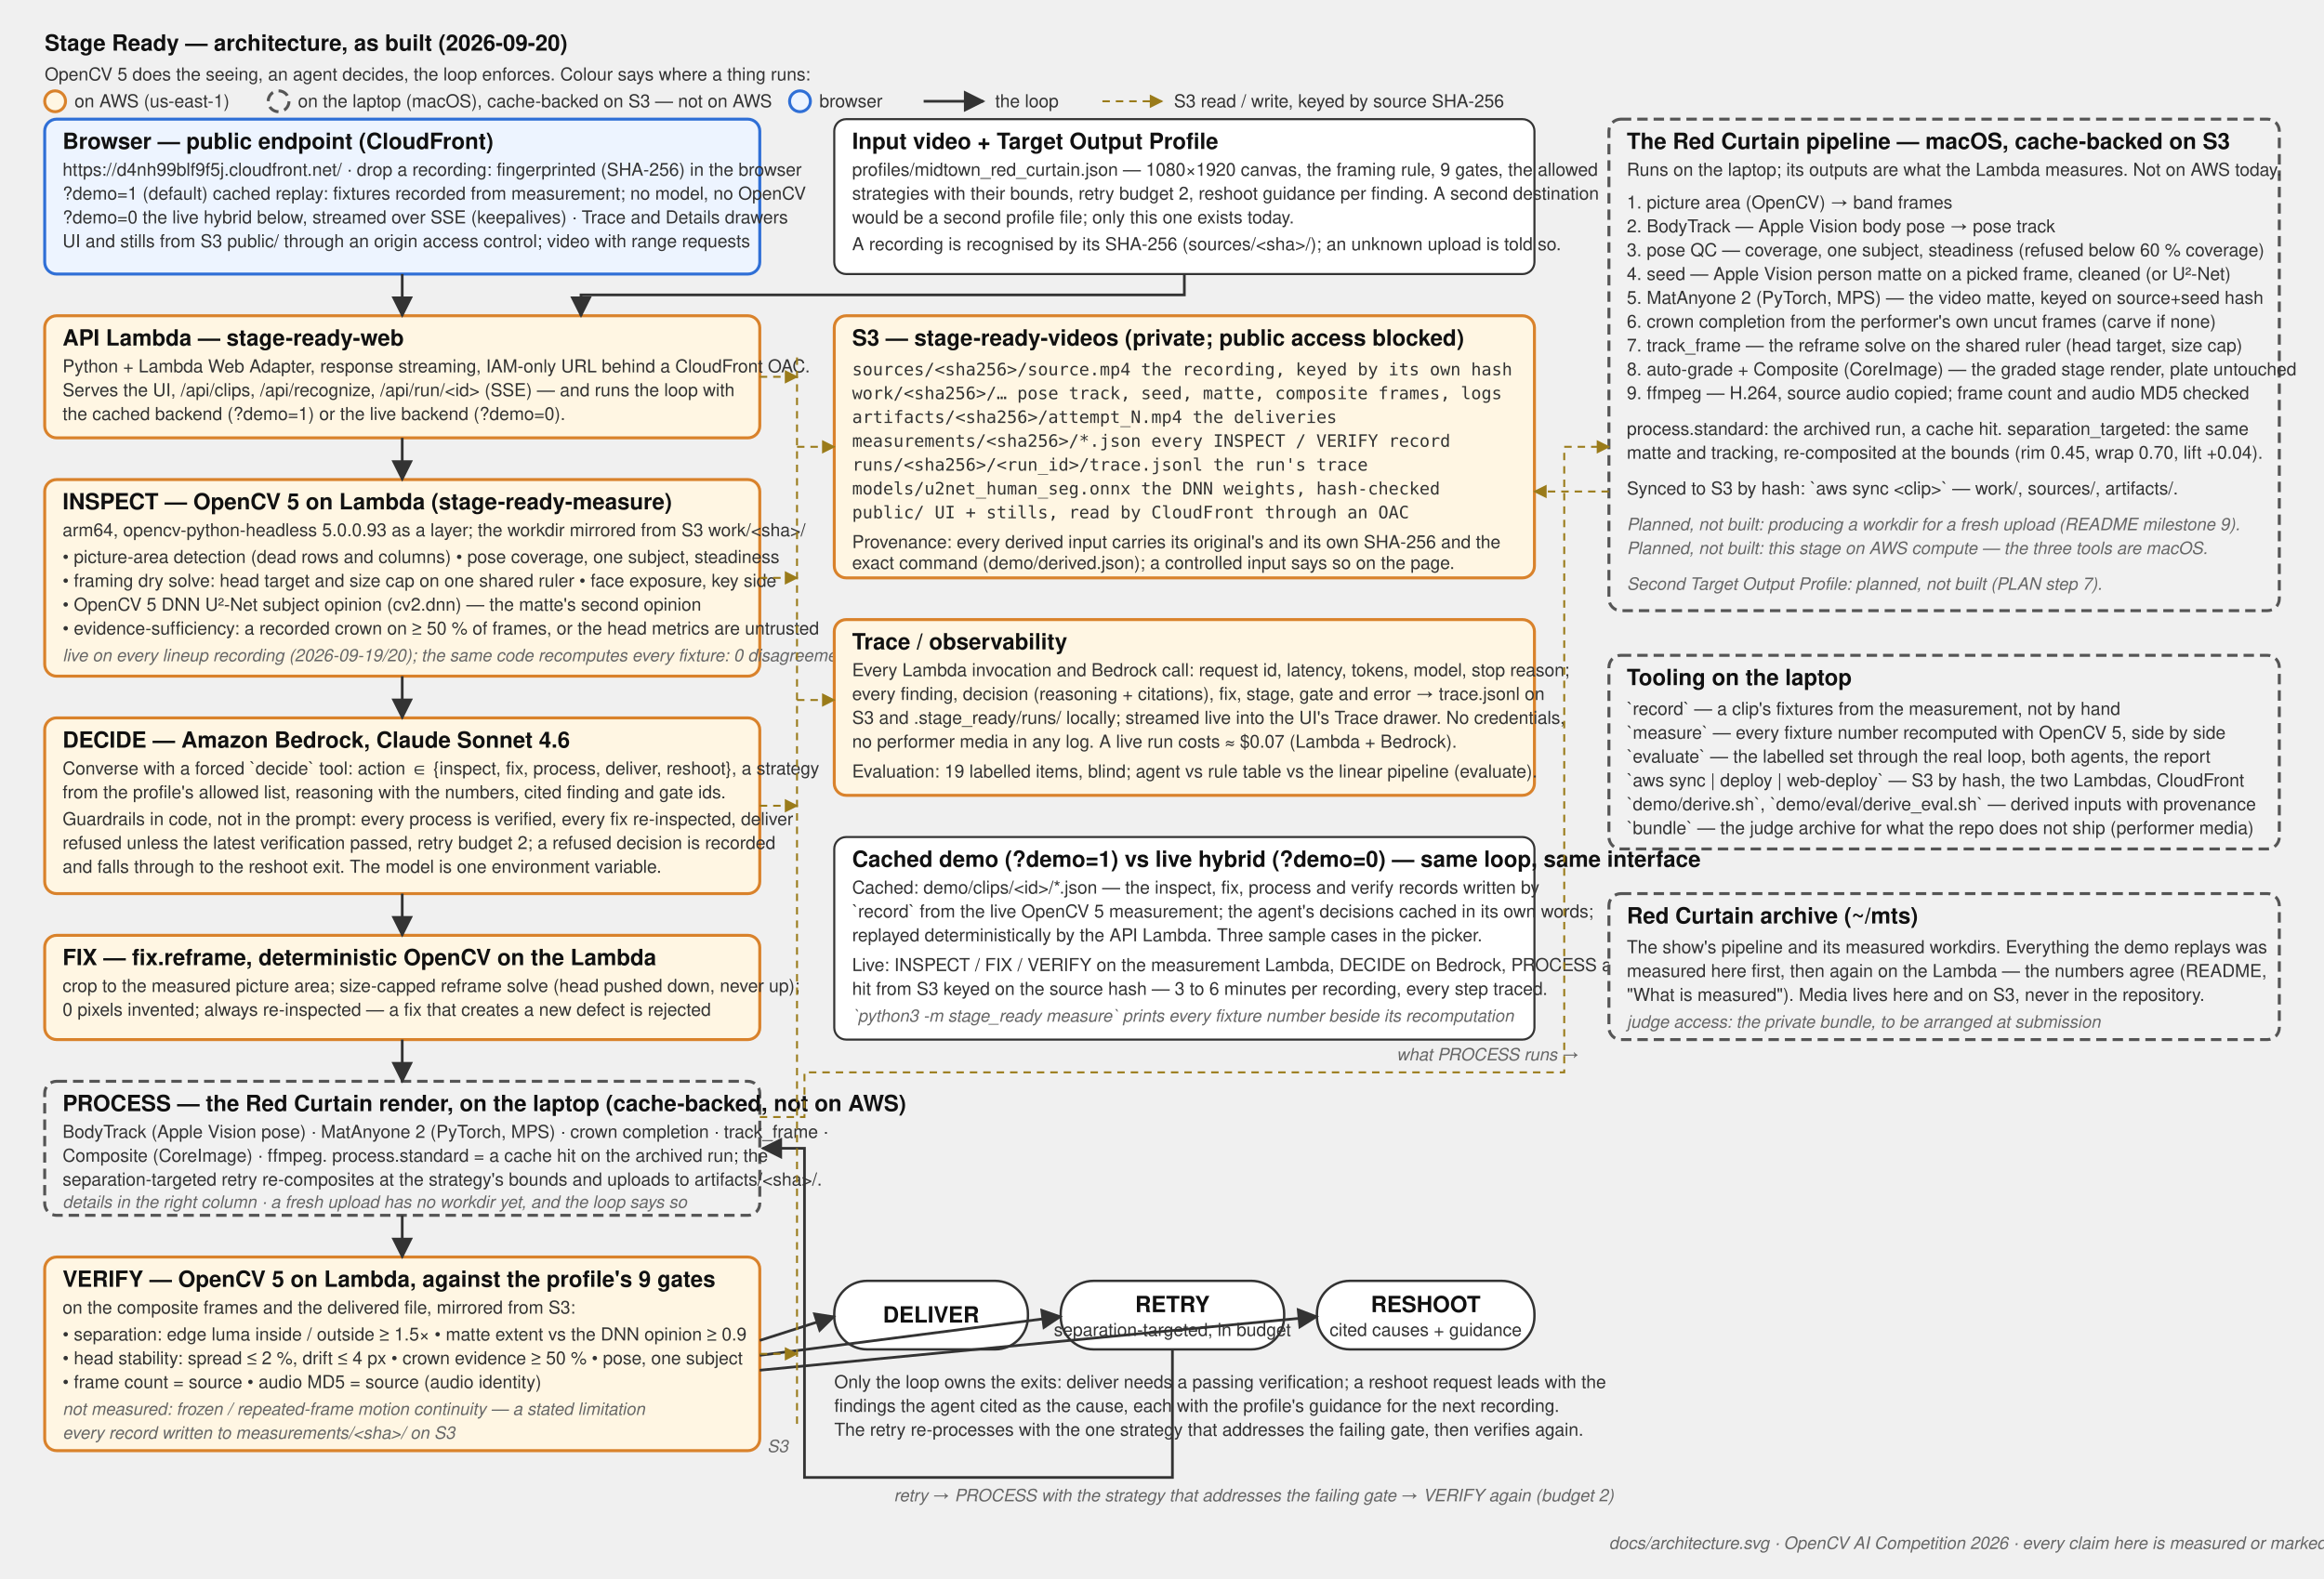
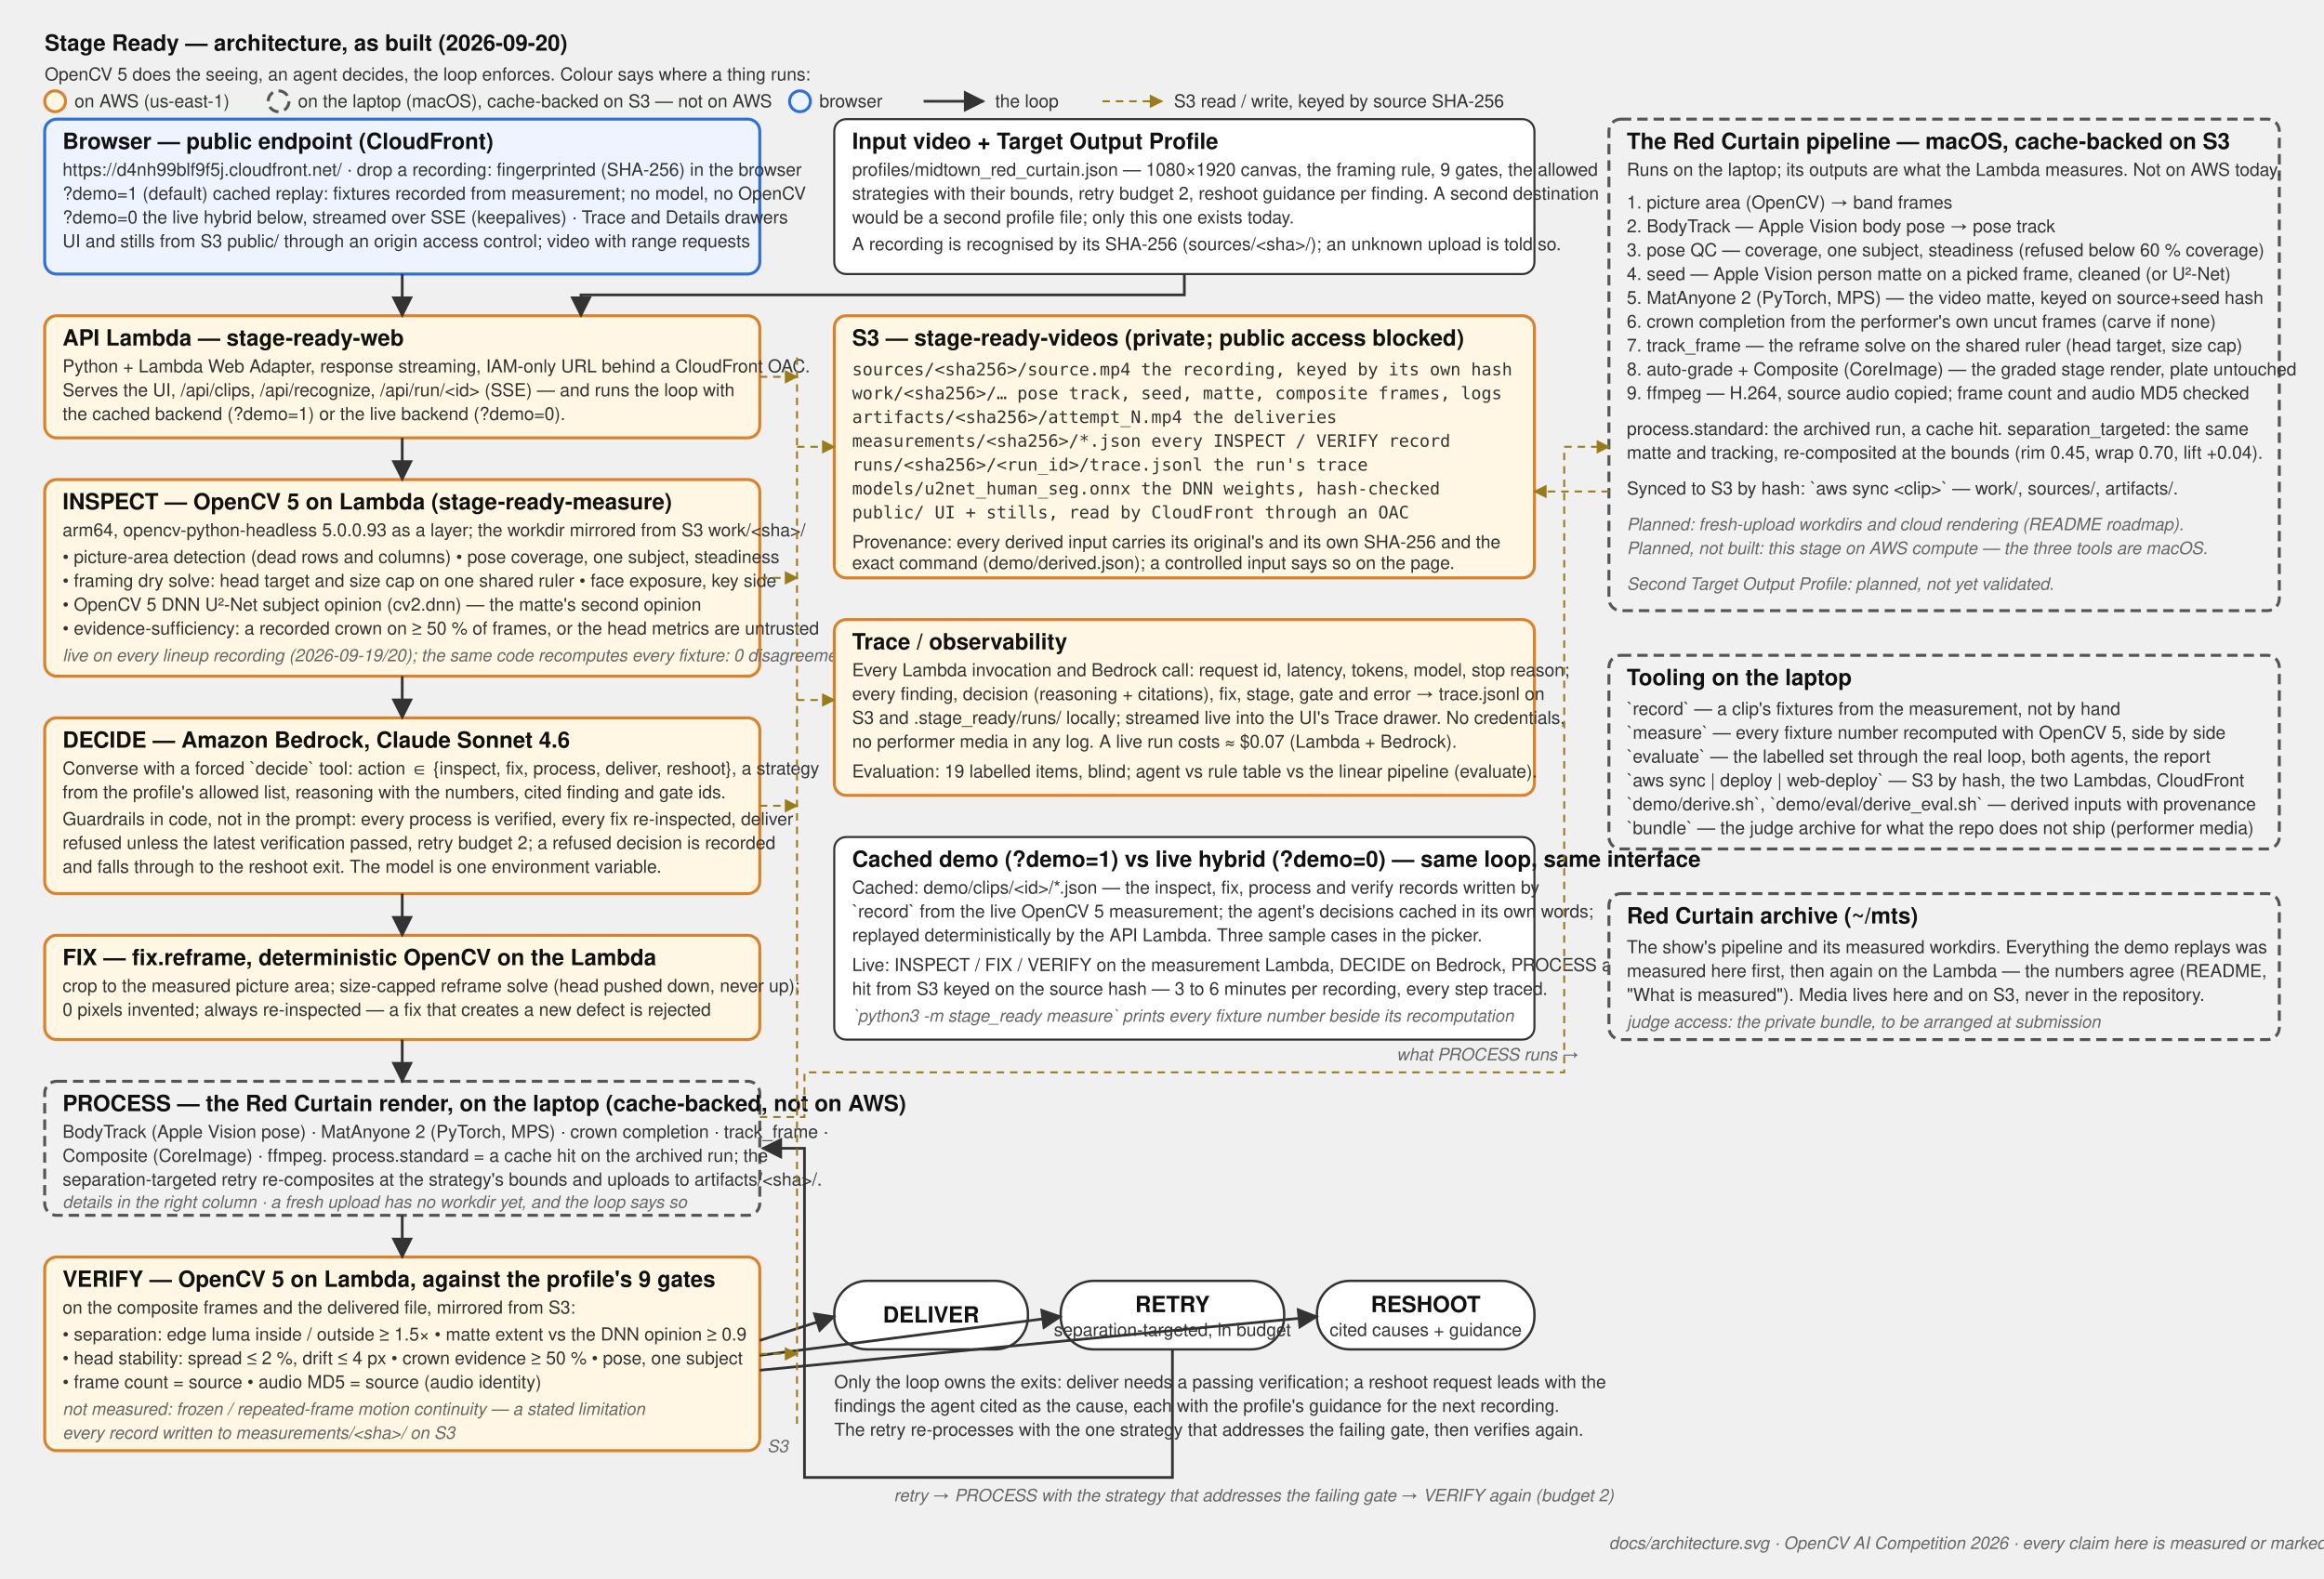
<svg xmlns="http://www.w3.org/2000/svg" width="1560" height="1060" viewBox="0 0 1560 1060" font-family="Helvetica, Arial, sans-serif" font-size="13">
  <defs>
    <marker id="arr" viewBox="0 0 10 10" refX="9" refY="5" markerWidth="8" markerHeight="8" orient="auto-start-reverse">
      <path d="M0 0 L10 5 L0 10 z" fill="#333" />
    </marker>
    <marker id="arrb" viewBox="0 0 10 10" refX="9" refY="5" markerWidth="7" markerHeight="7" orient="auto-start-reverse">
      <path d="M0 0 L10 5 L0 10 z" fill="#9a7b1a" />
    </marker>
  </defs>
  <style>
    .h { font-weight: 700; font-size: 15px; fill: #111; }
    .s { font-size: 12px; fill: #333; }
    .m { font-family: Menlo, Consolas, monospace; font-size: 11.5px; fill: #333; }
    .lbl { font-size: 11.5px; fill: #666; font-style: italic; }
    .tag { font-size: 10.5px; font-weight: 700; letter-spacing: .06em; }
    .box { fill: #fff; stroke: #333; stroke-width: 1.4; rx: 8; }
    .aws { fill: #fff6e3; stroke: #d9822b; stroke-width: 2; rx: 8; }
    .local { fill: #f1f1f1; stroke: #555; stroke-width: 2; stroke-dasharray: 7 4; rx: 8; }
    .browser { fill: #edf4ff; stroke: #2f6fd6; stroke-width: 2; rx: 8; }
    .exit { fill: #fff; stroke: #333; stroke-width: 1.6; rx: 22; }
    .flow { stroke: #333; stroke-width: 1.8; fill: none; marker-end: url(#arr); }
    .side { stroke: #9a7b1a; stroke-width: 1.3; fill: none; stroke-dasharray: 5 4; marker-end: url(#arrb); }
  </style>
  <text x="30" y="34" class="h" font-size="21">Stage Ready — architecture, as built (2026-09-20)</text>
  <text x="30" y="54" class="s">OpenCV 5 does the seeing, an agent decides, the loop enforces. Colour says where a thing runs:</text>
  <rect x="30" y="61" width="14" height="14" class="aws" />
  <text x="50" y="72" class="s">on AWS (us-east-1)</text>
  <rect x="180" y="61" width="14" height="14" class="local" />
  <text x="200" y="72" class="s">on the laptop (macOS), cache-backed on S3 — not on AWS</text>
  <rect x="530" y="61" width="14" height="14" class="browser" />
  <text x="550" y="72" class="s">browser</text>
  <line x1="620" y1="68" x2="660" y2="68" class="flow" />
  <text x="668" y="72" class="s">the loop</text>
  <line x1="740" y1="68" x2="780" y2="68" class="side" />
  <text x="788" y="72" class="s">S3 read / write, keyed by source SHA-256</text>
  <rect x="30" y="80" width="480" height="104" class="browser" />
  <text x="42" y="100" class="h">Browser — public endpoint (CloudFront)</text>
  <text x="42" y="118" class="s">https://d4nh99blf9f5j.cloudfront.net/ · drop a recording: fingerprinted (SHA-256) in the browser</text>
  <text x="42" y="134" class="s">?demo=1 (default) cached replay: fixtures recorded from measurement; no model, no OpenCV</text>
  <text x="42" y="150" class="s">?demo=0 the live hybrid below, streamed over SSE (keepalives) · Trace and Details drawers</text>
  <text x="42" y="166" class="s">UI and stills from S3 public/ through an origin access control; video with range requests</text>
  <rect x="30" y="212" width="480" height="82" class="aws" />
  <text x="42" y="232" class="h">API Lambda — stage-ready-web</text>
  <text x="42" y="250" class="s">Python + Lambda Web Adapter, response streaming, IAM-only URL behind a CloudFront OAC.</text>
  <text x="42" y="266" class="s">Serves the UI, /api/clips, /api/recognize, /api/run/&lt;id&gt; (SSE) — and runs the loop with</text>
  <text x="42" y="282" class="s">the cached backend (?demo=1) or the live backend (?demo=0).</text>
  <rect x="30" y="322" width="480" height="132" class="aws" />
  <text x="42" y="342" class="h">INSPECT — OpenCV 5 on Lambda (stage-ready-measure)</text>
  <text x="42" y="360" class="s">arm64, opencv-python-headless 5.0.0.93 as a layer; the workdir mirrored from S3 work/&lt;sha&gt;/</text>
  <text x="42" y="378" class="s">• picture-area detection (dead rows and columns)  • pose coverage, one subject, steadiness</text>
  <text x="42" y="394" class="s">• framing dry solve: head target and size cap on one shared ruler  • face exposure, key side</text>
  <text x="42" y="410" class="s">• OpenCV 5 DNN U²-Net subject opinion (cv2.dnn) — the matte's second opinion</text>
  <text x="42" y="426" class="s">• evidence-sufficiency: a recorded crown on ≥ 50 % of frames, or the head metrics are untrusted</text>
  <text x="42" y="444" class="lbl">live on every lineup recording (2026-09-19/20); the same code recomputes every fixture: 0 disagreements</text>
  <rect x="30" y="482" width="480" height="118" class="aws" />
  <text x="42" y="502" class="h">DECIDE — Amazon Bedrock, Claude Sonnet 4.6</text>
  <text x="42" y="520" class="s">Converse with a forced `decide` tool: action ∈ {inspect, fix, process, deliver, reshoot}, a strategy</text>
  <text x="42" y="536" class="s">from the profile's allowed list, reasoning with the numbers, cited finding and gate ids.</text>
  <text x="42" y="554" class="s">Guardrails in code, not in the prompt: every process is verified, every fix re-inspected, deliver</text>
  <text x="42" y="570" class="s">refused unless the latest verification passed, retry budget 2; a refused decision is recorded</text>
  <text x="42" y="586" class="s">and falls through to the reshoot exit. The model is one environment variable.</text>
  <rect x="30" y="628" width="480" height="70" class="aws" />
  <text x="42" y="648" class="h">FIX — fix.reframe, deterministic OpenCV on the Lambda</text>
  <text x="42" y="666" class="s">crop to the measured picture area; size-capped reframe solve (head pushed down, never up);</text>
  <text x="42" y="682" class="s">0 pixels invented; always re-inspected — a fix that creates a new defect is rejected</text>
  <rect x="30" y="726" width="480" height="90" class="local" />
  <text x="42" y="746" class="h">PROCESS — the Red Curtain render, on the laptop (cache-backed, not on AWS)</text>
  <text x="42" y="764" class="s">BodyTrack (Apple Vision pose) · MatAnyone 2 (PyTorch, MPS) · crown completion · track_frame ·</text>
  <text x="42" y="780" class="s">Composite (CoreImage) · ffmpeg. process.standard = a cache hit on the archived run; the</text>
  <text x="42" y="796" class="s">separation-targeted retry re-composites at the strategy's bounds and uploads to artifacts/&lt;sha&gt;/.</text>
  <text x="42" y="811" class="lbl">details in the right column · a fresh upload has no workdir yet, and the loop says so</text>
  <rect x="30" y="844" width="480" height="130" class="aws" />
  <text x="42" y="864" class="h">VERIFY — OpenCV 5 on Lambda, against the profile's 9 gates</text>
  <text x="42" y="882" class="s">on the composite frames and the delivered file, mirrored from S3:</text>
  <text x="42" y="900" class="s">• separation: edge luma inside / outside ≥ 1.5×   • matte extent vs the DNN opinion ≥ 0.9</text>
  <text x="42" y="916" class="s">• head stability: spread ≤ 2 %, drift ≤ 4 px   • crown evidence ≥ 50 %   • pose, one subject</text>
  <text x="42" y="932" class="s">• frame count = source   • audio MD5 = source (audio identity)</text>
  <text x="42" y="950" class="lbl">not measured: frozen / repeated-frame motion continuity — a stated limitation</text>
  <text x="42" y="966" class="lbl">every record written to measurements/&lt;sha&gt;/ on S3</text>
  <rect x="560" y="80" width="470" height="104" class="box" />
  <text x="572" y="100" class="h">Input video  +  Target Output Profile</text>
  <text x="572" y="118" class="s">profiles/midtown_red_curtain.json — 1080×1920 canvas, the framing rule, 9 gates, the allowed</text>
  <text x="572" y="134" class="s">strategies with their bounds, retry budget 2, reshoot guidance per finding. A second destination</text>
  <text x="572" y="150" class="s">would be a second profile file; only this one exists today.</text>
  <text x="572" y="168" class="s">A recording is recognised by its SHA-256 (sources/&lt;sha&gt;/); an unknown upload is told so.</text>
  <rect x="560" y="212" width="470" height="176" class="aws" />
  <text x="572" y="232" class="h">S3 — stage-ready-videos (private; public access blocked)</text>
  <text x="572" y="252" class="m">sources/&lt;sha256&gt;/source.mp4         the recording, keyed by its own hash</text>
  <text x="572" y="268" class="m">work/&lt;sha256&gt;/…                     pose track, seed, matte, composite frames, logs</text>
  <text x="572" y="284" class="m">artifacts/&lt;sha256&gt;/attempt_N.mp4     the deliveries</text>
  <text x="572" y="300" class="m">measurements/&lt;sha256&gt;/*.json        every INSPECT / VERIFY record</text>
  <text x="572" y="316" class="m">runs/&lt;sha256&gt;/&lt;run_id&gt;/trace.jsonl    the run's trace</text>
  <text x="572" y="332" class="m">models/u2net_human_seg.onnx         the DNN weights, hash-checked</text>
  <text x="572" y="348" class="m">public/                             UI + stills, read by CloudFront through an OAC</text>
  <text x="572" y="368" class="s">Provenance: every derived input carries its original's and its own SHA-256 and the</text>
  <text x="572" y="382" class="s">exact command (demo/derived.json); a controlled input says so on the page.</text>
  <rect x="560" y="416" width="470" height="118" class="aws" />
  <text x="572" y="436" class="h">Trace / observability</text>
  <text x="572" y="454" class="s">Every Lambda invocation and Bedrock call: request id, latency, tokens, model, stop reason;</text>
  <text x="572" y="470" class="s">every finding, decision (reasoning + citations), fix, stage, gate and error → trace.jsonl on</text>
  <text x="572" y="486" class="s">S3 and .stage_ready/runs/ locally; streamed live into the UI's Trace drawer. No credentials,</text>
  <text x="572" y="502" class="s">no performer media in any log. A live run costs ≈ $0.07 (Lambda + Bedrock).</text>
  <text x="572" y="522" class="s">Evaluation: 19 labelled items, blind; agent vs rule table vs the linear pipeline (evaluate).</text>
  <rect x="560" y="562" width="470" height="136" class="box" />
  <text x="572" y="582" class="h">Cached demo (?demo=1)  vs  live hybrid (?demo=0) — same loop, same interface</text>
  <text x="572" y="600" class="s">Cached: demo/clips/&lt;id&gt;/*.json — the inspect, fix, process and verify records written by</text>
  <text x="572" y="616" class="s">`record` from the live OpenCV 5 measurement; the agent's decisions cached in its own words;</text>
  <text x="572" y="632" class="s">replayed deterministically by the API Lambda. Three sample cases in the picker.</text>
  <text x="572" y="652" class="s">Live: INSPECT / FIX / VERIFY on the measurement Lambda, DECIDE on Bedrock, PROCESS a cache</text>
  <text x="572" y="668" class="s">hit from S3 keyed on the source hash — 3 to 6 minutes per recording, every step traced.</text>
  <text x="572" y="686" class="lbl">`python3 -m stage_ready measure` prints every fixture number beside its recomputation</text>
  <rect x="560" y="860" width="130" height="46" class="exit" />
  <text x="625" y="888" text-anchor="middle" class="h">DELIVER</text>
  <rect x="712" y="860" width="150" height="46" class="exit" />
  <text x="787" y="881" text-anchor="middle" class="h">RETRY</text>
  <text x="787" y="897" text-anchor="middle" class="s">separation-targeted, in budget</text>
  <rect x="884" y="860" width="146" height="46" class="exit" />
  <text x="957" y="881" text-anchor="middle" class="h">RESHOOT</text>
  <text x="957" y="897" text-anchor="middle" class="s">cited causes + guidance</text>
  <text x="560" y="932" class="s">Only the loop owns the exits: deliver needs a passing verification; a reshoot request leads with the</text>
  <text x="560" y="948" class="s">findings the agent cited as the cause, each with the profile's guidance for the next recording.</text>
  <text x="560" y="964" class="s">The retry re-processes with the one strategy that addresses the failing gate, then verifies again.</text>
  <rect x="1080" y="80" width="450" height="330" class="local" />
  <text x="1092" y="100" class="h">The Red Curtain pipeline — macOS, cache-backed on S3</text>
  <text x="1092" y="118" class="s">Runs on the laptop; its outputs are what the Lambda measures. Not on AWS today.</text>
  <text x="1092" y="140" class="s">1. picture area (OpenCV) → band frames</text>
  <text x="1092" y="156" class="s">2. BodyTrack — Apple Vision body pose → pose track</text>
  <text x="1092" y="172" class="s">3. pose QC — coverage, one subject, steadiness (refused below 60 % coverage)</text>
  <text x="1092" y="188" class="s">4. seed — Apple Vision person matte on a picked frame, cleaned (or U²-Net)</text>
  <text x="1092" y="204" class="s">5. MatAnyone 2 (PyTorch, MPS) — the video matte, keyed on source+seed hash</text>
  <text x="1092" y="220" class="s">6. crown completion from the performer's own uncut frames (carve if none)</text>
  <text x="1092" y="236" class="s">7. track_frame — the reframe solve on the shared ruler (head target, size cap)</text>
  <text x="1092" y="252" class="s">8. auto-grade + Composite (CoreImage) — the graded stage render, plate untouched</text>
  <text x="1092" y="268" class="s">9. ffmpeg — H.264, source audio copied; frame count and audio MD5 checked</text>
  <text x="1092" y="292" class="s">process.standard: the archived run, a cache hit. separation_targeted: the same</text>
  <text x="1092" y="308" class="s">matte and tracking, re-composited at the bounds (rim 0.45, wrap 0.70, lift +0.04).</text>
  <text x="1092" y="332" class="s">Synced to S3 by hash: `aws sync &lt;clip&gt;` — work/, sources/, artifacts/.</text>
-   <text x="1092" y="356" class="lbl">Planned, not built: producing a workdir for a fresh upload (README milestone 9).</text>
+   <text x="1092" y="356" class="lbl">Planned: fresh-upload workdirs and cloud rendering (README roadmap).</text>
  <text x="1092" y="372" class="lbl">Planned, not built: this stage on AWS compute — the three tools are macOS.</text>
-   <text x="1092" y="396" class="lbl">Second Target Output Profile: planned, not built (PLAN step 7).</text>
+   <text x="1092" y="396" class="lbl">Second Target Output Profile: planned, not yet validated.</text>
  <rect x="1080" y="440" width="450" height="130" class="local" />
  <text x="1092" y="460" class="h">Tooling on the laptop</text>
  <text x="1092" y="480" class="s">`record` — a clip's fixtures from the measurement, not by hand</text>
  <text x="1092" y="496" class="s">`measure` — every fixture number recomputed with OpenCV 5, side by side</text>
  <text x="1092" y="512" class="s">`evaluate` — the labelled set through the real loop, both agents, the report</text>
  <text x="1092" y="528" class="s">`aws sync | deploy | web-deploy` — S3 by hash, the two Lambdas, CloudFront</text>
  <text x="1092" y="544" class="s">`demo/derive.sh`, `demo/eval/derive_eval.sh` — derived inputs with provenance</text>
  <text x="1092" y="560" class="s">`bundle` — the judge archive for what the repo does not ship (performer media)</text>
  <rect x="1080" y="600" width="450" height="98" class="local" />
  <text x="1092" y="620" class="h">Red Curtain archive (~/mts)</text>
  <text x="1092" y="640" class="s">The show's pipeline and its measured workdirs. Everything the demo replays was</text>
  <text x="1092" y="656" class="s">measured here first, then again on the Lambda — the numbers agree (README,</text>
  <text x="1092" y="672" class="s">"What is measured"). Media lives here and on S3, never in the repository.</text>
  <text x="1092" y="690" class="lbl">judge access: the private bundle, to be arranged at submission</text>
  <path class="flow" d="M270 184 L270 212" />
  <path class="flow" d="M795 184 L795 198 L390 198 L390 212" />
  <path class="flow" d="M270 294 L270 322" />
  <path class="flow" d="M270 454 L270 482" />
  <path class="flow" d="M270 600 L270 628" />
  <path class="flow" d="M270 698 L270 726" />
  <path class="flow" d="M270 816 L270 844" />
  <path class="flow" d="M510 900 L560 884" />
  <path class="flow" d="M510 910 L712 884" />
  <path class="flow" d="M510 920 L884 884" />
  <path class="flow" d="M787 906 L787 992 L540 992 L540 771 L512 771" />
  <text x="600" y="1008" class="lbl">retry → PROCESS with the strategy that addresses the failing gate → VERIFY again (budget 2)</text>
  <path class="side" d="M510 750 L540 750 L540 720 L1050 720 L1050 300 L1080 300" stroke-dasharray="2 3" />
  <text x="1060" y="712" class="lbl" text-anchor="end">what PROCESS runs →</text>
  <path d="M535 240 L535 960" stroke="#9a7b1a" stroke-width="1.3" stroke-dasharray="5 4" fill="none" />
  <path class="side" d="M535 300 L560 300" />
  <path class="side" d="M535 470 L560 470" />
  <path class="side" d="M510 253 L535 253" />
  <path class="side" d="M510 388 L535 388" />
  <path class="side" d="M510 541 L535 541" />
  <path class="side" d="M510 909 L535 909" />
  <path class="side" d="M1080 330 L1030 330" />
  <text x="522" y="975" class="lbl" text-anchor="middle">S3</text>
  <text x="1080" y="1040" class="lbl">docs/architecture.svg · OpenCV AI Competition 2026 · every claim here is measured or marked planned</text>
</svg>
